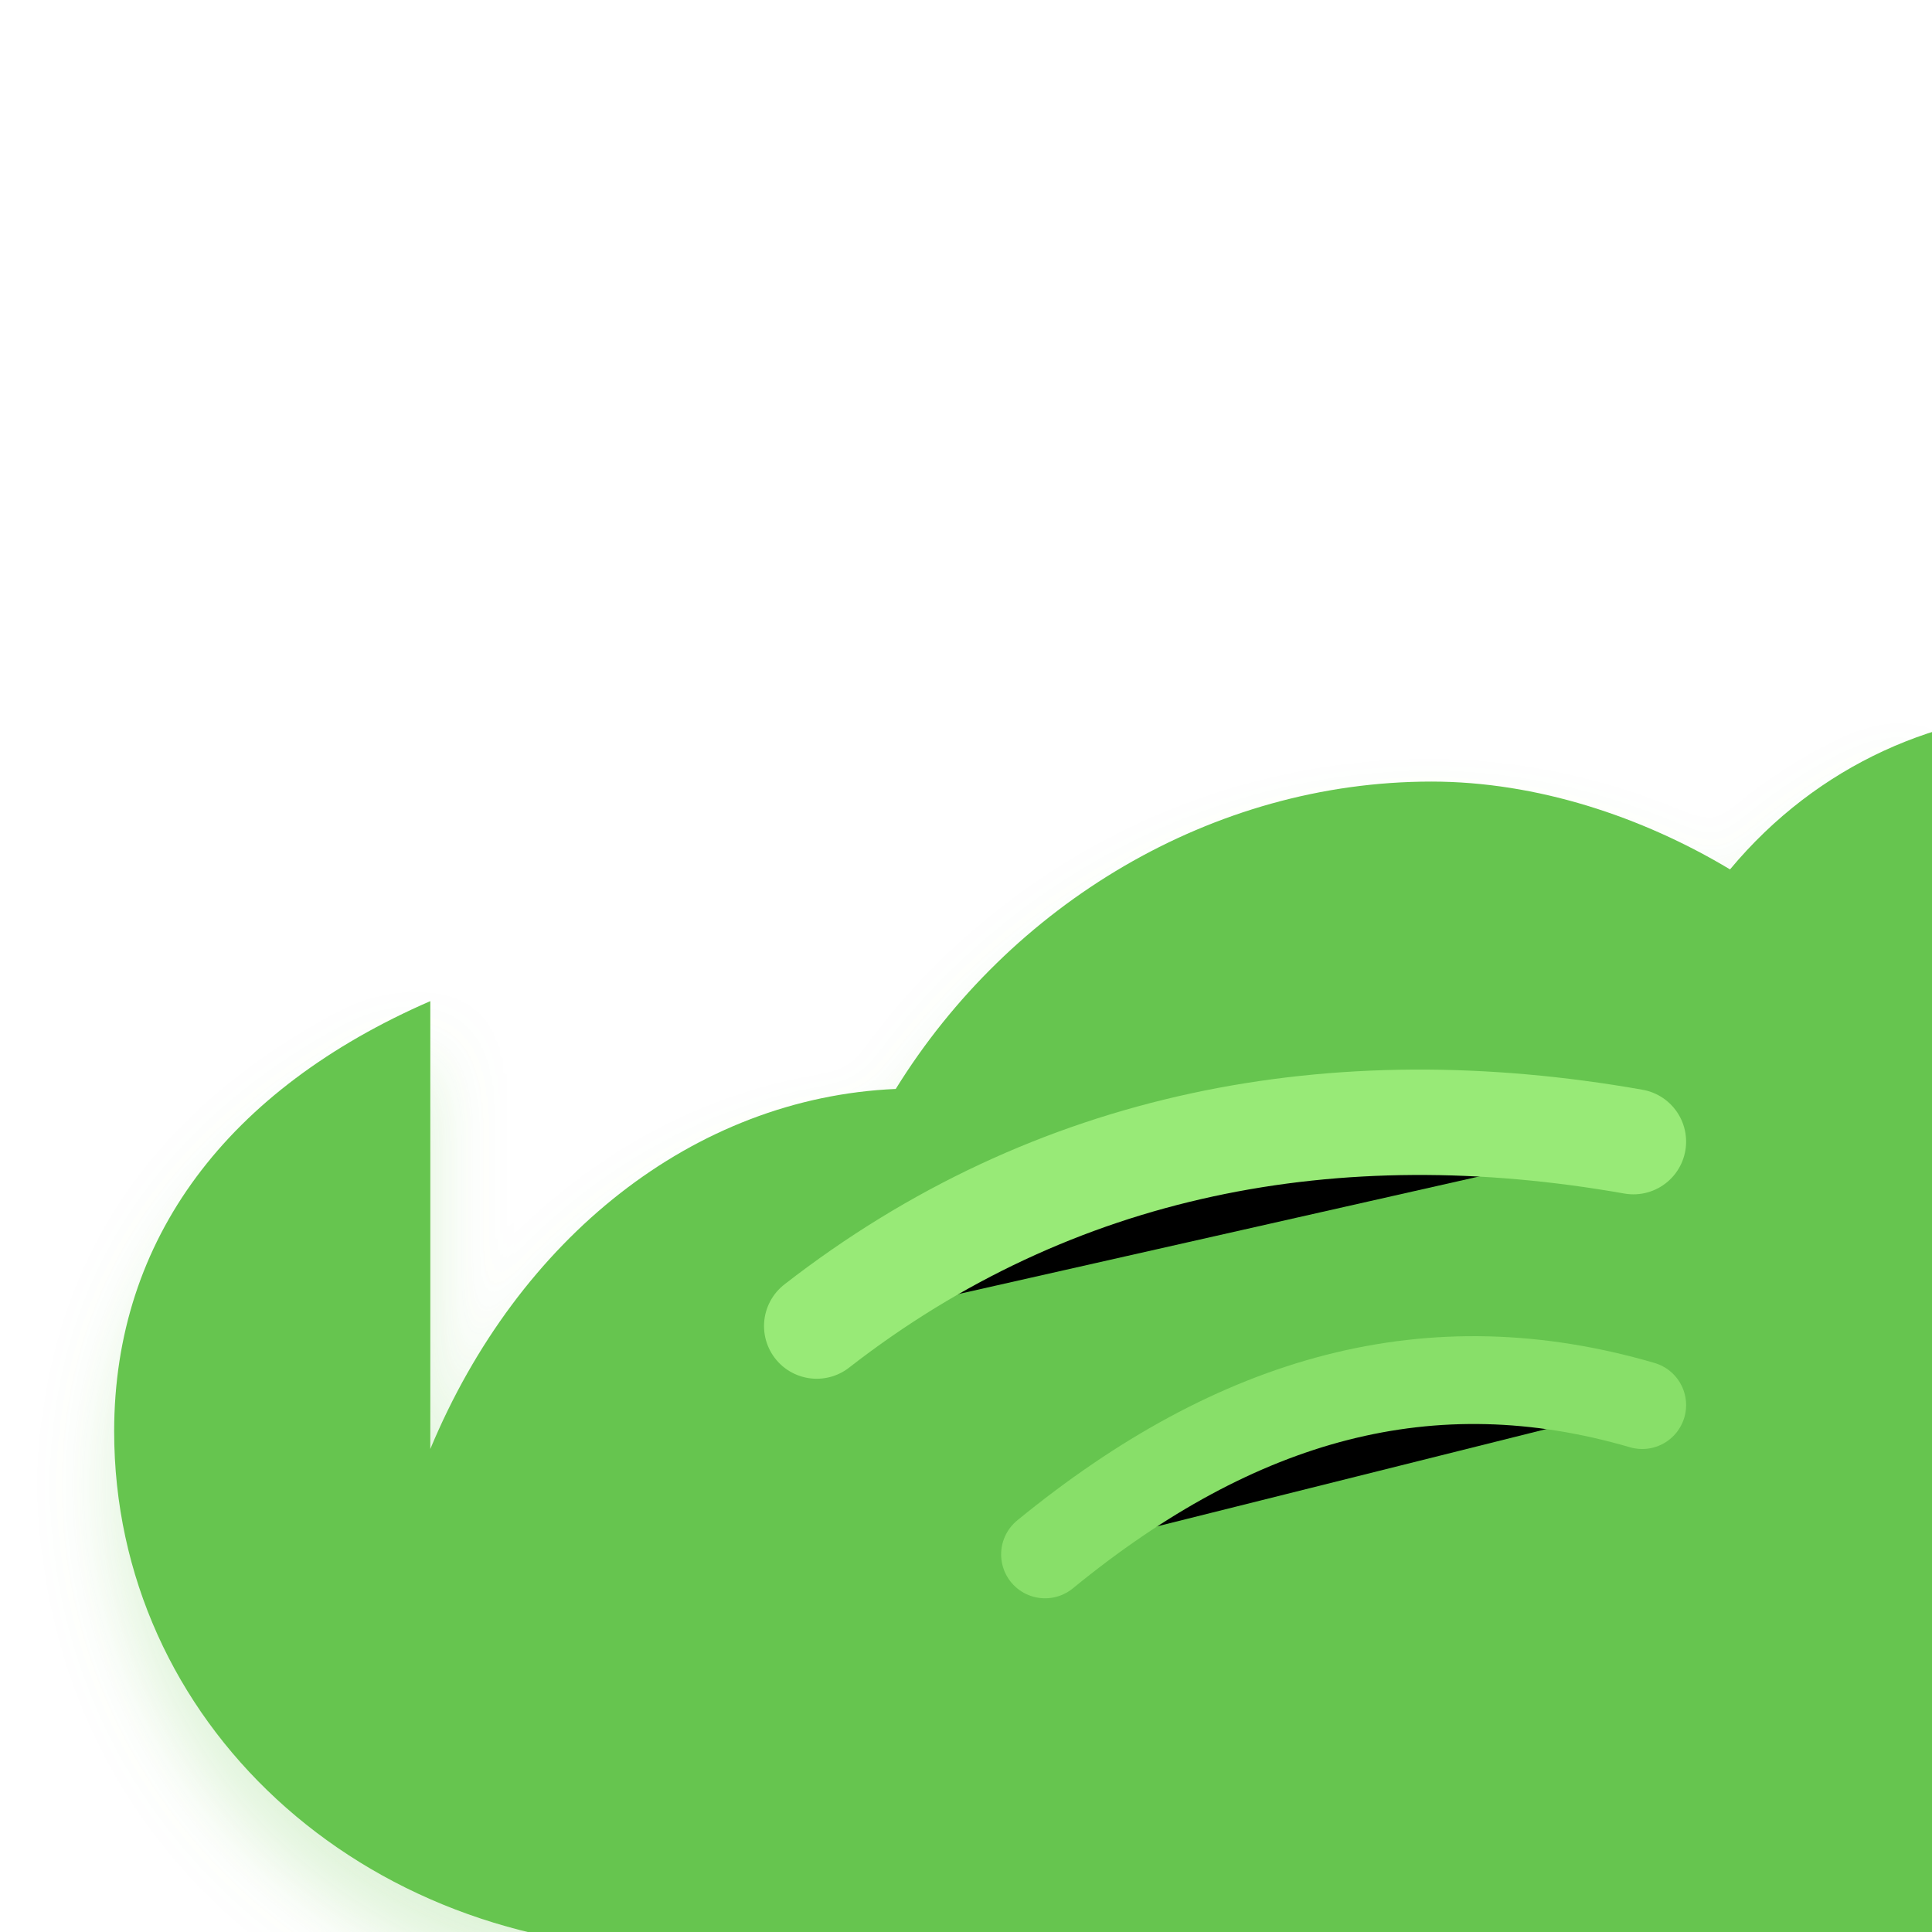
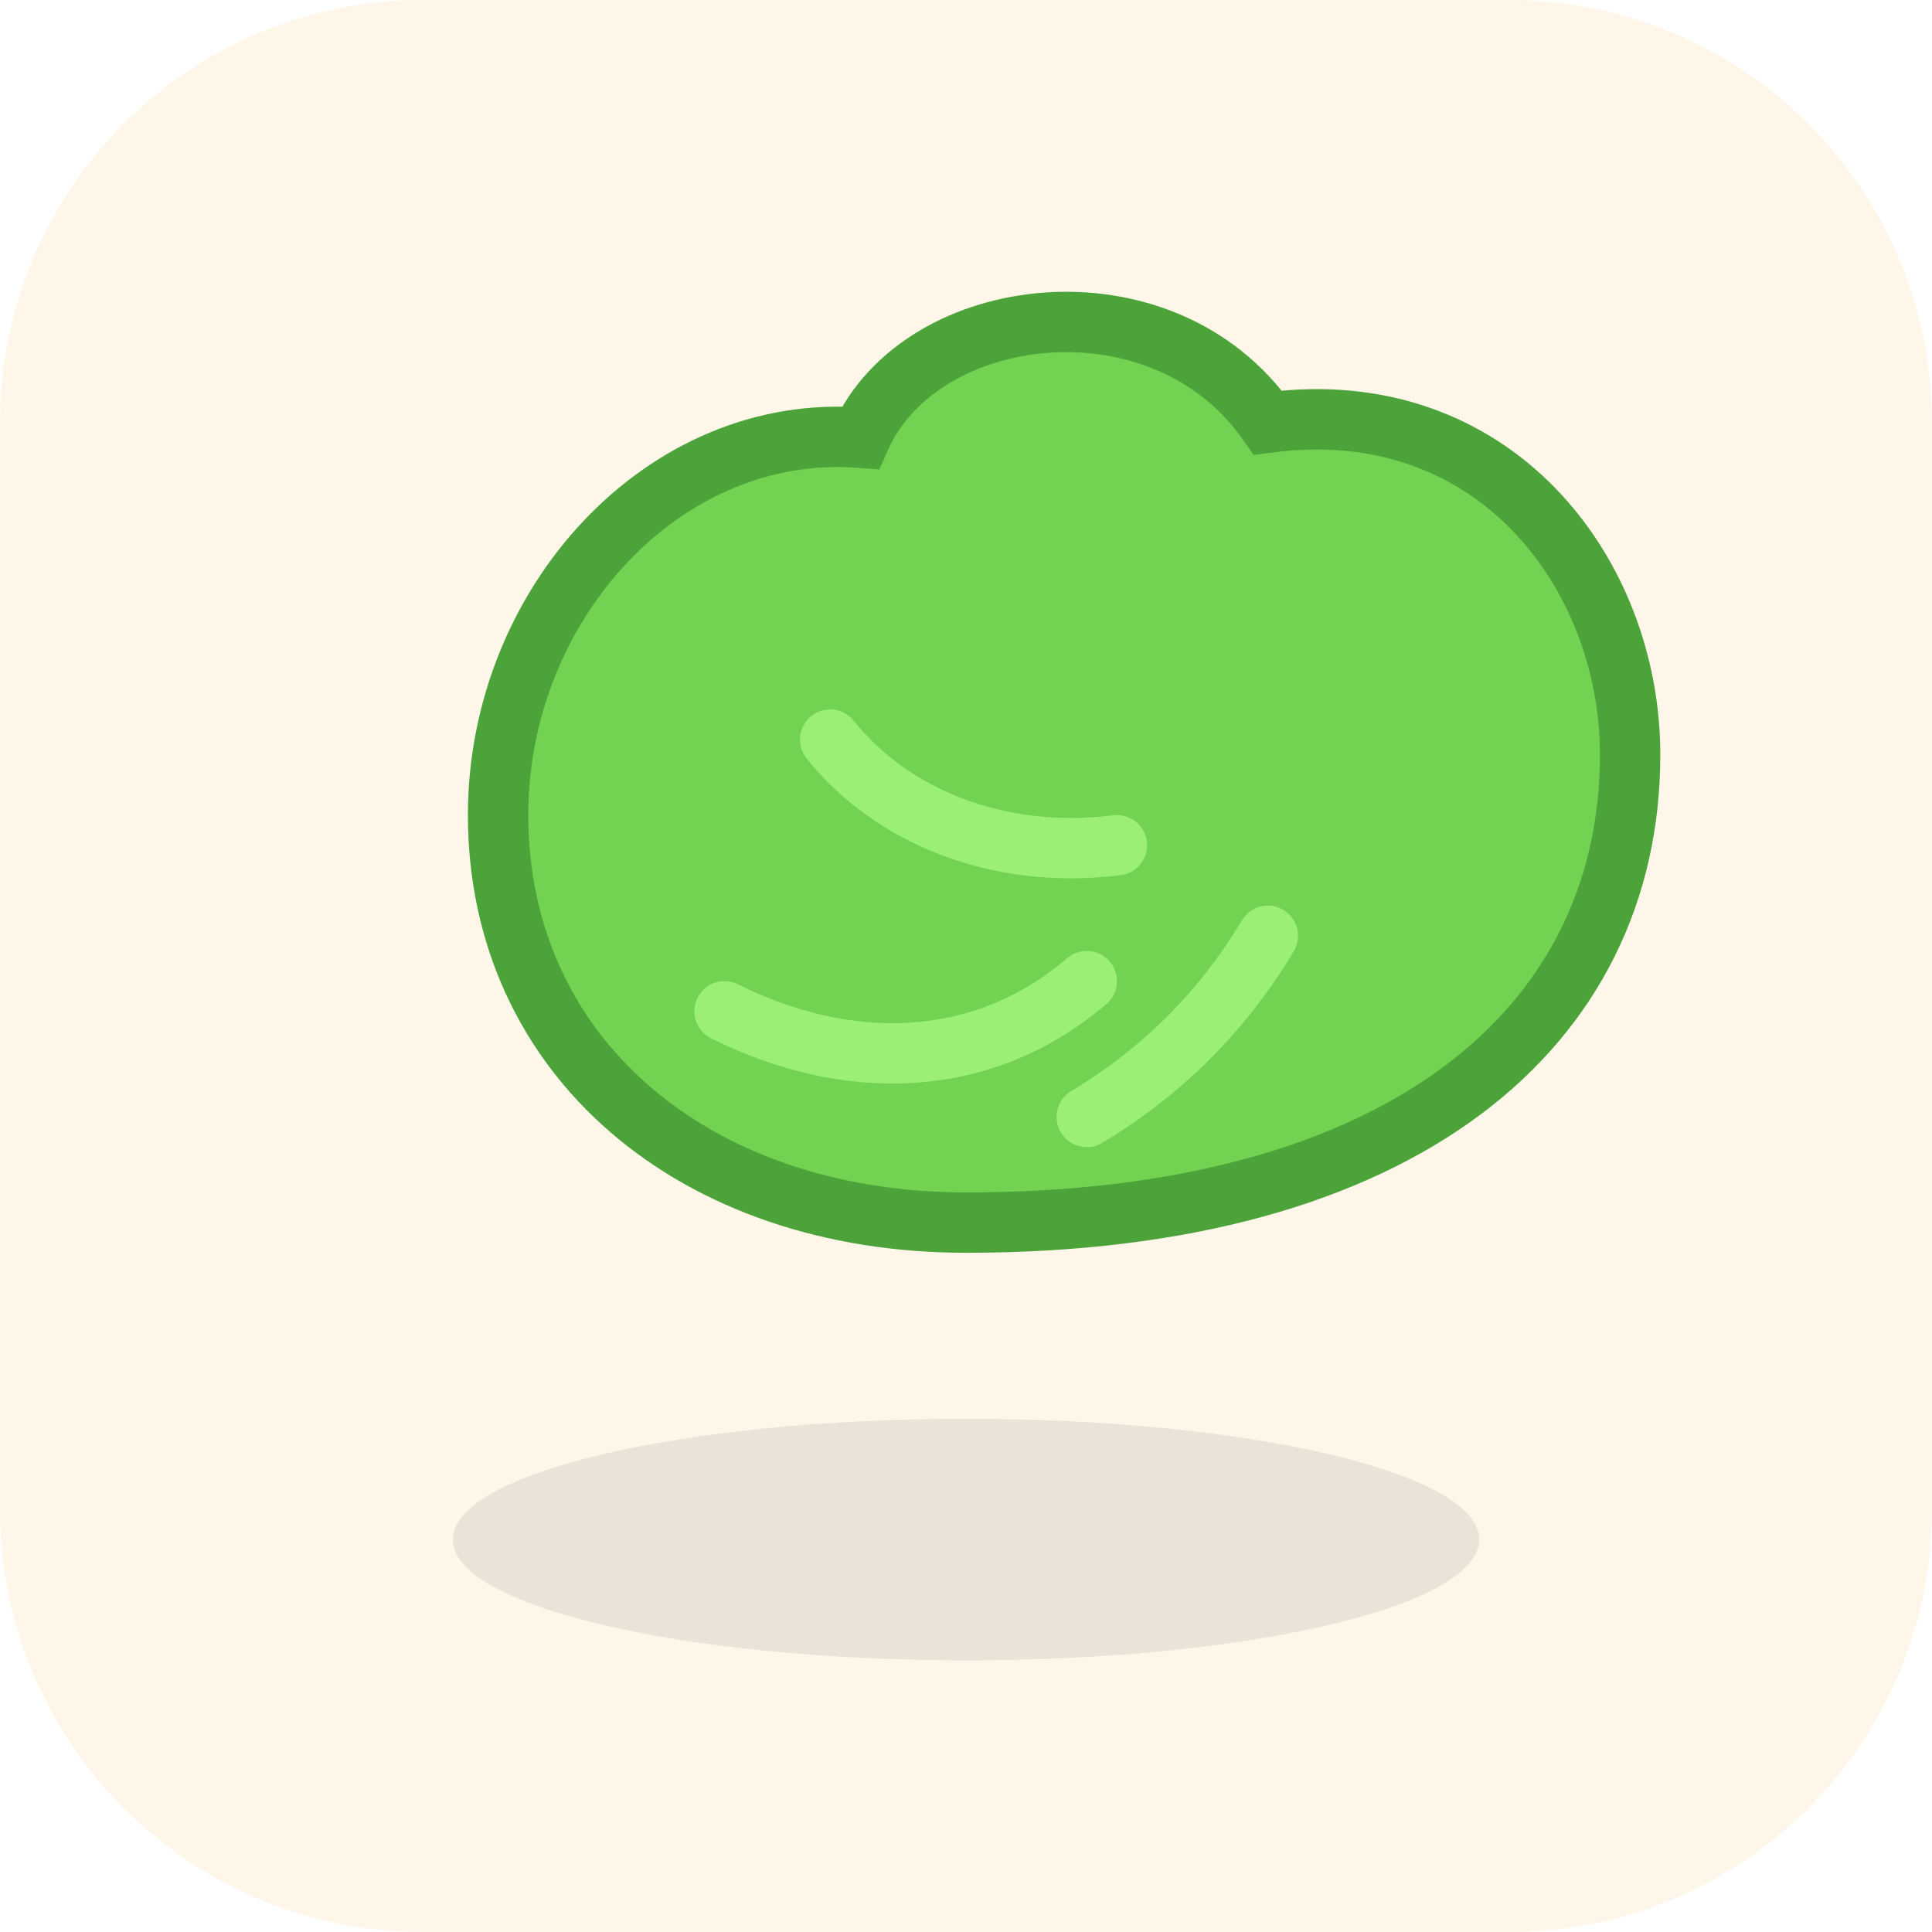
- <svg xmlns="http://www.w3.org/2000/svg" viewBox="0 0 220 220">
-   <defs>
-     <filter id="s" x="-20%" y="-20%" width="140%" height="150%">
-       <feDropShadow dx="0" dy="6" stdDeviation="4" flood-color="#7fd06b" flood-opacity="0.26" />
-     </filter>
-   </defs>
-   <g filter="url(#s)">
-     <path d="M49 165c10-24 30-40 53-41 13-21 36-35 61-35 12 0 24 4 34 10 10-12 24-18 38-18 27 0 49 20 49 46 0 12-5 23-13 31 7 6 12 15 12 26 0 21-19 38-46 38H77c-36 0-64-26-64-59 0-22 13-39 36-49z" fill="#66c54f" />
-     <path d="M93 151c27-21 59-27 93-21" stroke="#98ea77" stroke-width="12" stroke-linecap="round" />
-     <path d="M119 177c22-18 44-24 68-17" stroke="#88df69" stroke-width="10" stroke-linecap="round" />
-   </g>
+ <svg xmlns="http://www.w3.org/2000/svg" viewBox="0 0 128 128">
+   <rect width="128" height="128" rx="28" fill="#fff6ea" />
+   <ellipse cx="64" cy="102" rx="34" ry="8" fill="#000" opacity=".08" />
+   <path d="M64 81c-18 0-31-11-31-27 0-14 11-26 24-25 4-9 20-11 27-1 15-2 24 10 24 22 0 18-15 31-44 31z" fill="#72d251" stroke="#4ba33a" stroke-width="4" />
+   <path d="M48 67c8 4 17 4 24-2M55 49c4 5 11 8 19 7M72 74c5-3 9-7 12-12" stroke="#9bef77" stroke-width="4" stroke-linecap="round" fill="none" />
</svg>
